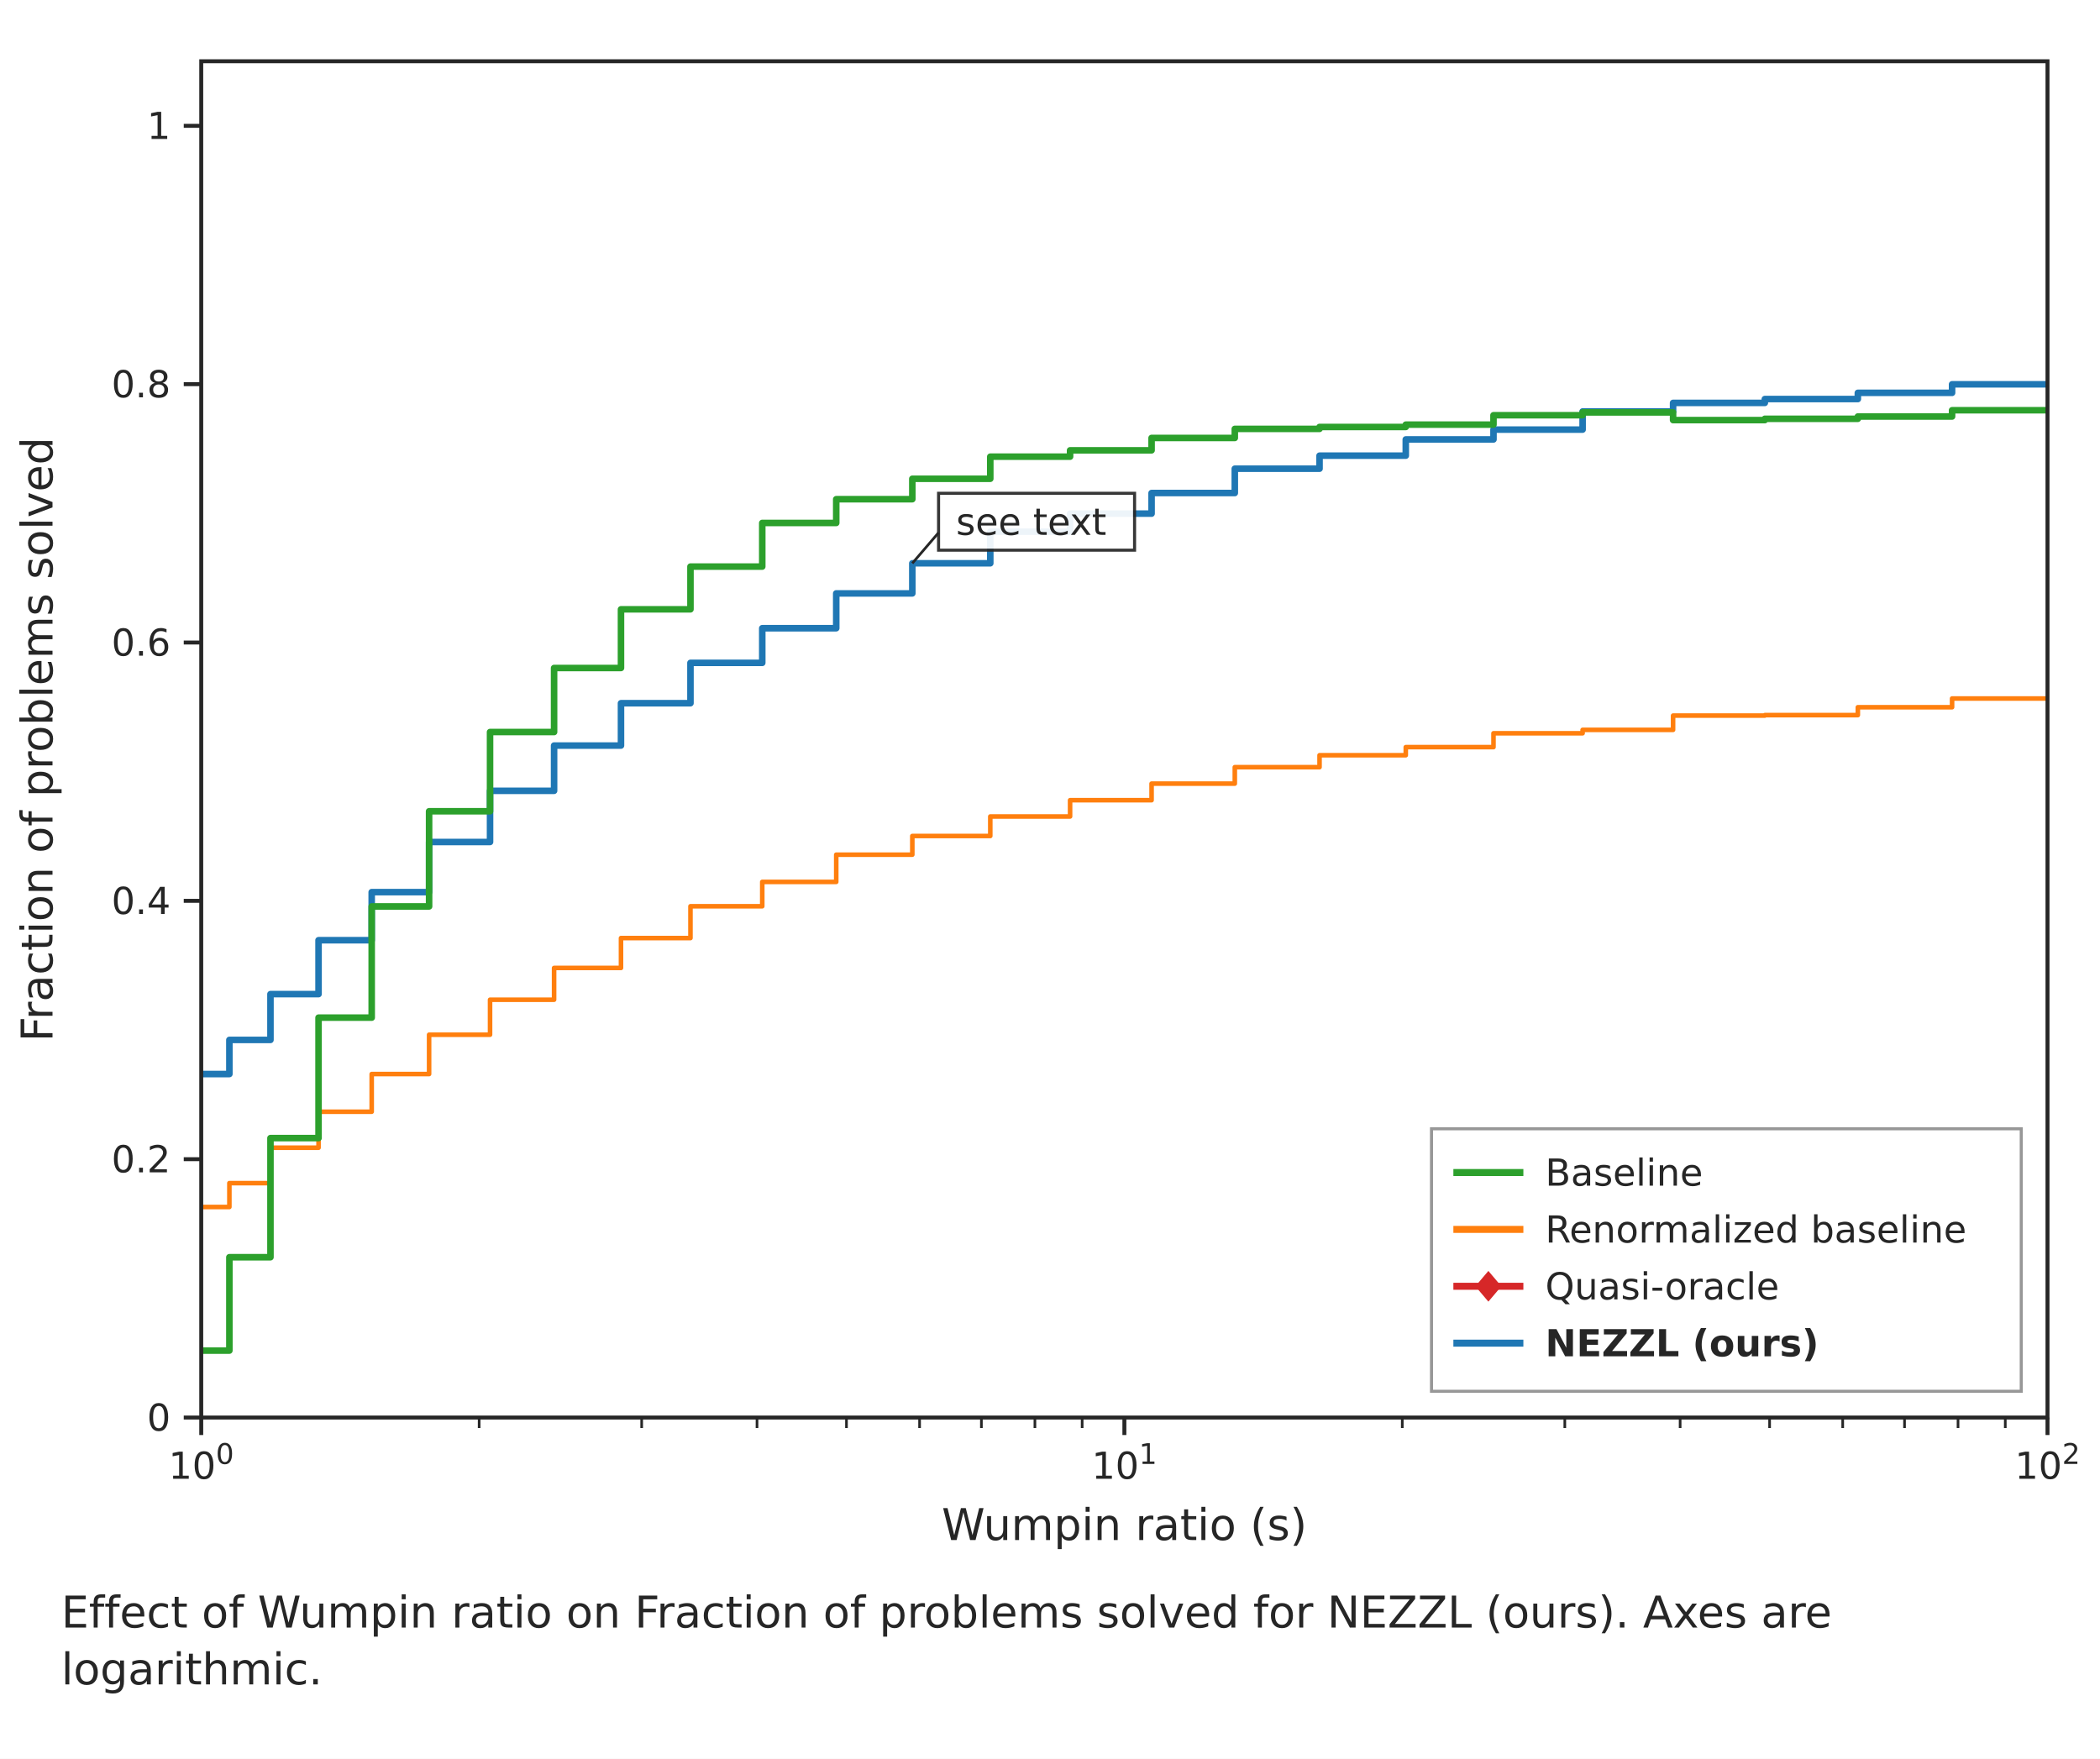
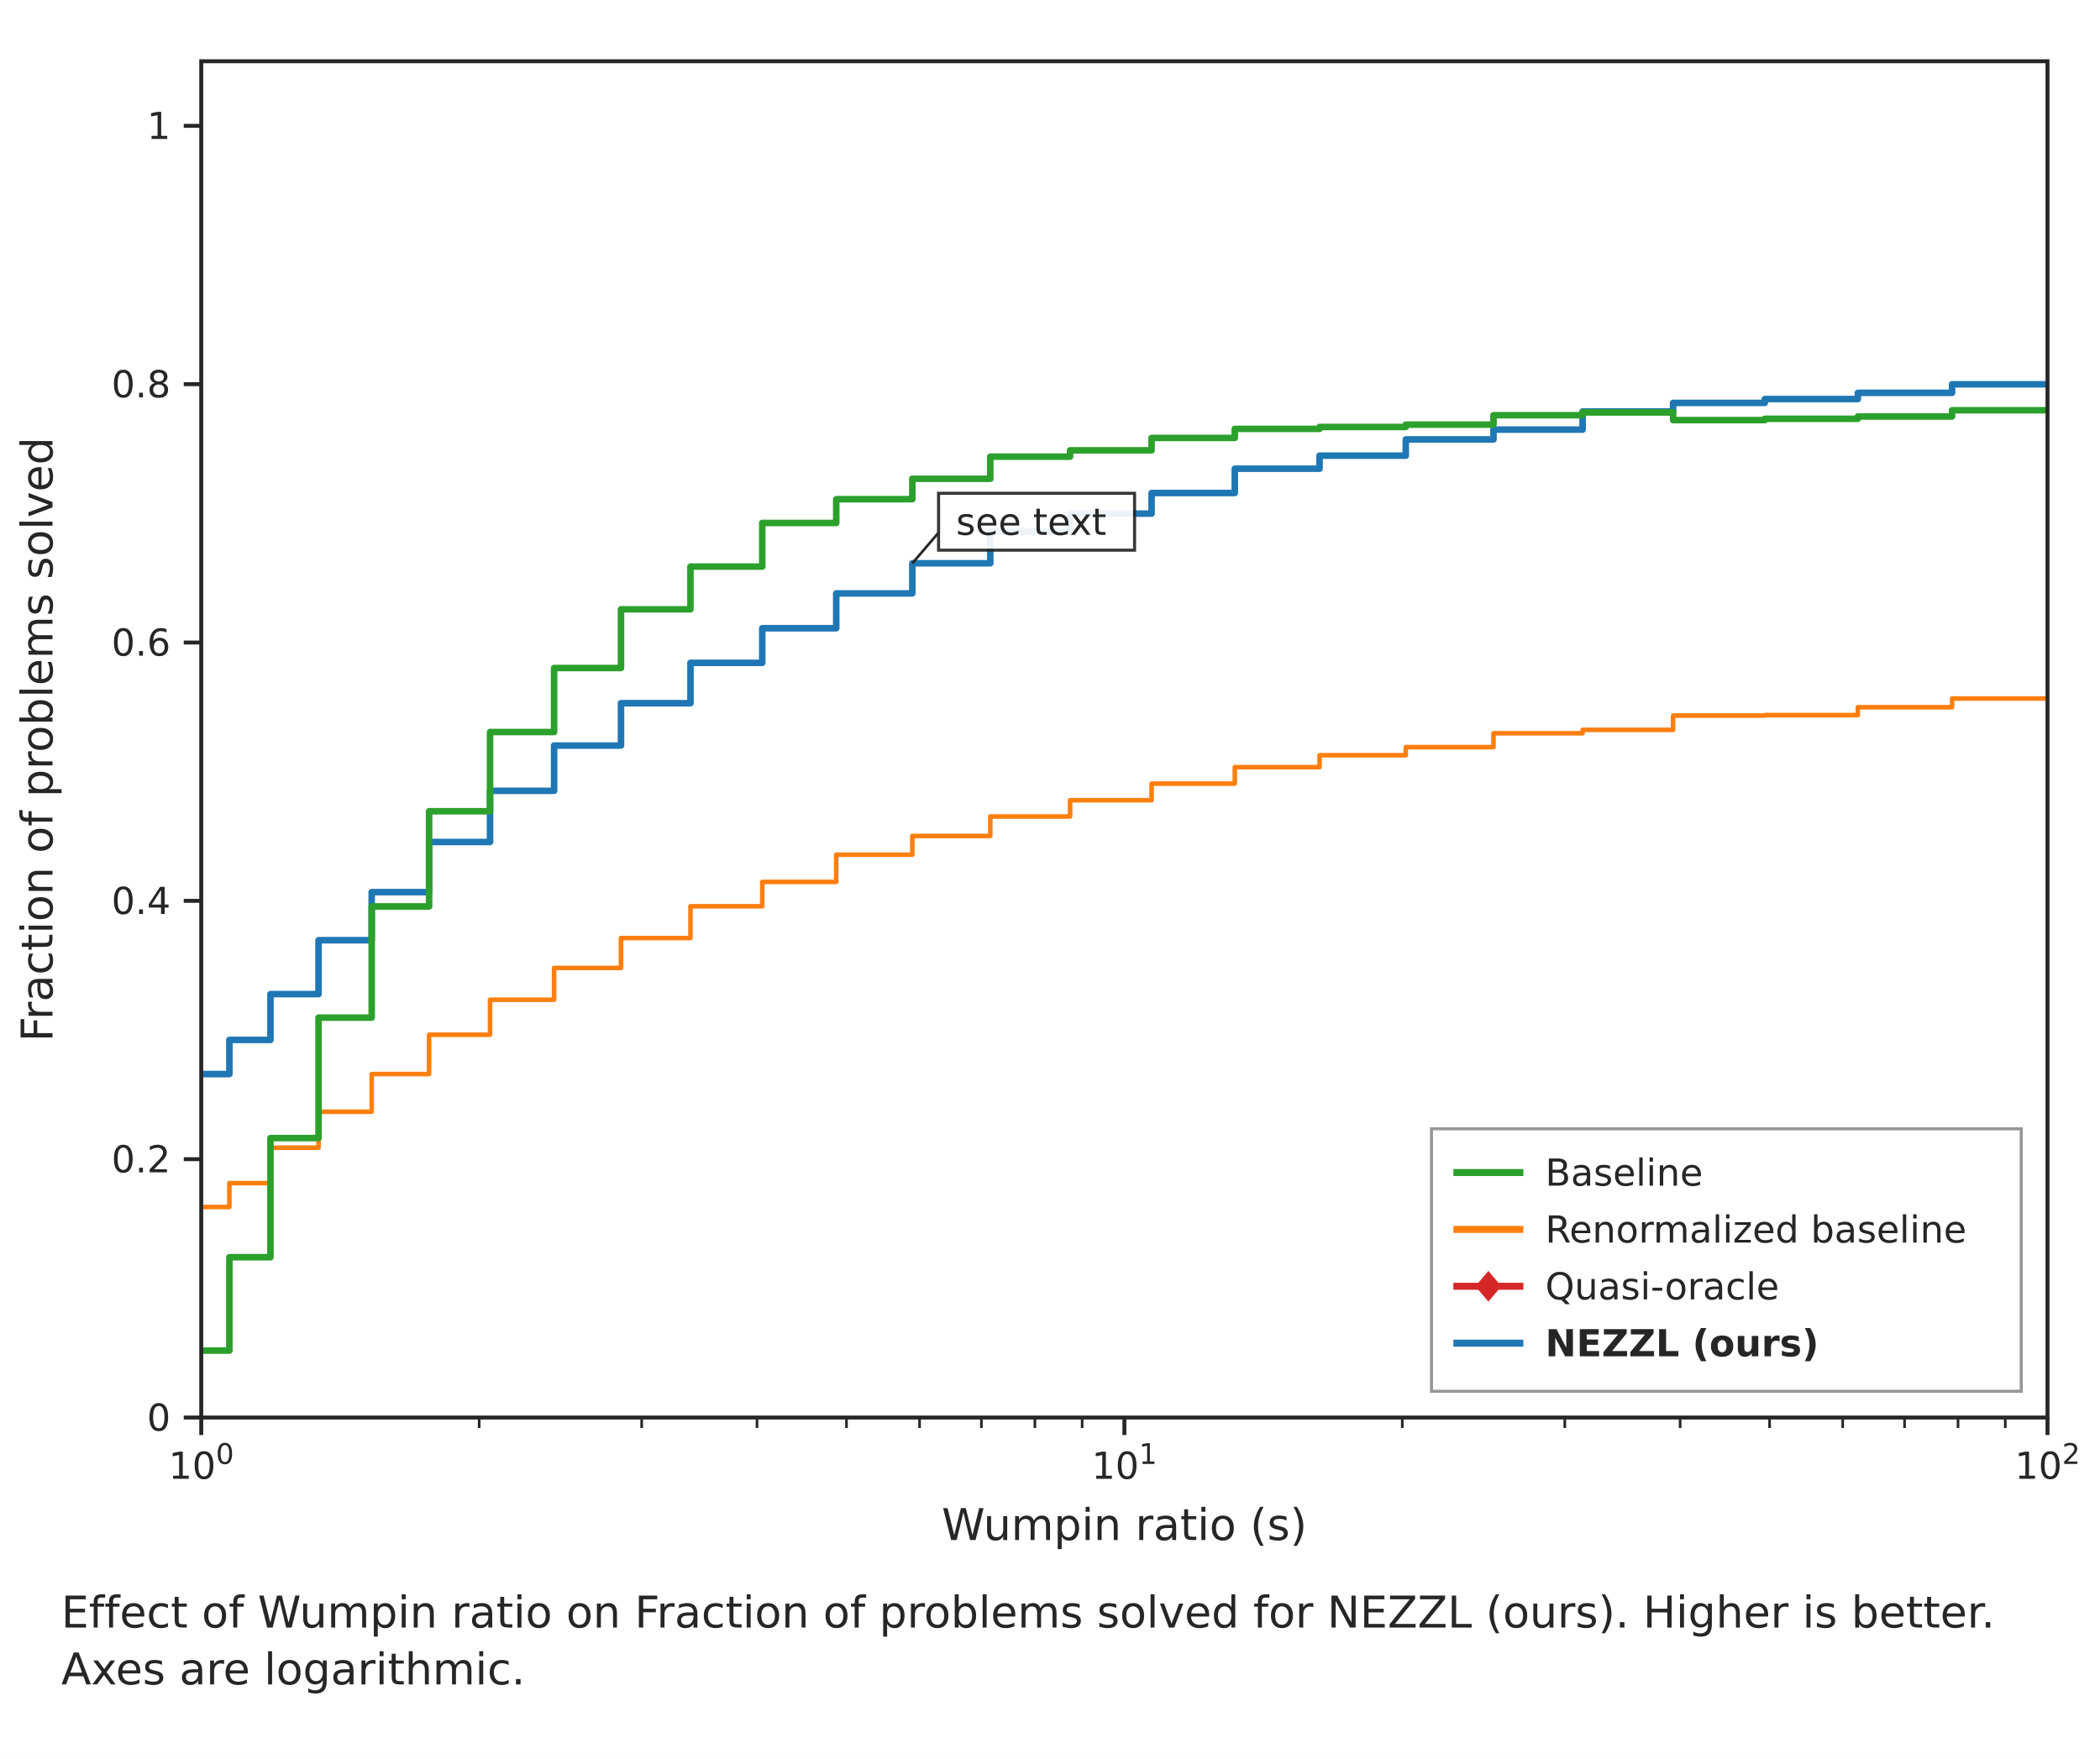
<svg xmlns="http://www.w3.org/2000/svg" viewBox="0 0 480 402" width="480" height="402" font-family="'DejaVu Sans', 'Helvetica Neue', Helvetica, Arial, sans-serif" role="img">
  <defs>
    <pattern id="hatch0" width="5" height="5" patternUnits="userSpaceOnUse" patternTransform="rotate(45)">
      <line x1="0" y1="0" x2="0" y2="5" stroke="#555555" stroke-width="1" />
    </pattern>
    <pattern id="hatch1" width="5" height="5" patternUnits="userSpaceOnUse" patternTransform="rotate(135)">
      <line x1="0" y1="0" x2="0" y2="5" stroke="#555555" stroke-width="1" />
    </pattern>
    <pattern id="hatch2" width="5" height="5" patternUnits="userSpaceOnUse" patternTransform="rotate(0)">
      <line x1="0" y1="0" x2="0" y2="5" stroke="#555555" stroke-width="1" />
    </pattern>
    <pattern id="hatch3" width="5" height="5" patternUnits="userSpaceOnUse" patternTransform="rotate(90)">
      <line x1="0" y1="0" x2="0" y2="5" stroke="#555555" stroke-width="1" />
    </pattern>
  </defs>
  <rect x="0" y="0" width="480" height="402" fill="#ffffff" />
  <g transform="translate(0,0)">
    <clipPath id="clip0">
      <rect x="46" y="14" width="422" height="310" />
    </clipPath>
    <g clip-path="url(#clip0)">
      <polyline points="46,245.49 52.43,245.49 52.43,237.69 61.82,237.69 61.82,227.22 72.81,227.22 72.81,214.9 84.96,214.9 84.96,203.91 98.08,203.91 98.08,192.45 112.01,192.45 112.01,180.75 126.65,180.75 126.65,170.41 141.94,170.41 141.94,160.73 157.82,160.73 157.82,151.51 174.23,151.51 174.23,143.59 191.14,143.59 191.14,135.63 208.53,135.63 208.53,128.75 226.35,128.75 226.35,121.53 244.59,121.53 244.59,117.4 263.22,117.4 263.22,112.69 282.24,112.69 282.24,107.13 301.61,107.13 301.61,104.15 321.32,104.15 321.32,100.44 341.37,100.44 341.37,98.19 361.74,98.19 361.74,94.05 382.42,94.05 382.42,92.09 403.39,92.09 403.39,91.21 424.65,91.21 424.65,89.79 446.19,89.79 446.19,87.84 468,87.84 468,87.47" fill="none" stroke="#1f77b4" stroke-width="1.5" stroke-linejoin="round" />
      <polyline points="46,275.88 52.43,275.88 52.43,270.42 61.82,270.42 61.82,262.33 72.81,262.33 72.81,254.1 84.96,254.1 84.96,245.49 98.08,245.49 98.08,236.5 112.01,236.5 112.01,228.5 126.65,228.5 126.65,221.24 141.94,221.24 141.94,214.41 157.82,214.41 157.82,207.14 174.23,207.14 174.23,201.57 191.14,201.57 191.14,195.35 208.53,195.35 208.53,191.08 226.35,191.08 226.35,186.62 244.59,186.62 244.59,182.9 263.22,182.9 263.22,179.11 282.24,179.11 282.24,175.35 301.61,175.35 301.61,172.62 321.32,172.62 321.32,170.77 341.37,170.77 341.37,167.6 361.74,167.6 361.74,166.82 382.42,166.82 382.42,163.56 403.39,163.56 403.39,163.45 424.65,163.45 424.65,161.65 446.19,161.65 446.19,159.65 468,159.65 468,159.49" fill="none" stroke="#ff7f0e" stroke-width="1.05" stroke-linejoin="round" />
      <polyline points="46,308.7 52.43,308.7 52.43,287.36 61.82,287.36 61.82,260.13 72.81,260.13 72.81,232.6 84.96,232.6 84.96,207.18 98.08,207.18 98.08,185.43 112.01,185.43 112.01,167.32 126.65,167.32 126.65,152.68 141.94,152.68 141.94,139.27 157.82,139.27 157.82,129.5 174.23,129.5 174.23,119.53 191.14,119.53 191.14,114.1 208.53,114.1 208.53,109.43 226.35,109.43 226.35,104.38 244.59,104.38 244.59,102.93 263.22,102.93 263.22,100.1 282.24,100.1 282.24,98.03 301.61,98.03 301.61,97.59 321.32,97.59 321.32,97.06 341.37,97.06 341.37,94.91 361.74,94.91 361.74,94.26 382.42,94.26 382.42,96.02 403.39,96.02 403.39,95.72 424.65,95.72 424.65,95.2 446.19,95.2 446.19,93.77 468,93.77 468,93.13" fill="none" stroke="#2ca02c" stroke-width="1.5" stroke-linejoin="round" />
      <rect x="214.53" y="112.75" width="44.8" height="13" fill="#ffffff" stroke="#262626" stroke-width="0.7" opacity="0.92" />
      <text x="218.53" y="122.25" font-size="8.5" text-anchor="start" fill="#262626">see text</text>
      <line x1="208.53" y1="128.75" x2="214.53" y2="121.75" stroke="#262626" stroke-width="0.6" />
    </g>
    <rect x="46" y="14" width="422" height="310" fill="none" stroke="#262626" stroke-width="0.9" />
    <line x1="46" y1="324" x2="46" y2="328" stroke="#262626" stroke-width="0.9" />
    <text x="46" y="338" font-size="8.5" fill="#262626" text-anchor="middle">10<tspan dy="-3.4" font-size="6.5">0</tspan>
    </text>
    <line x1="257" y1="324" x2="257" y2="328" stroke="#262626" stroke-width="0.9" />
    <text x="257" y="338" font-size="8.5" fill="#262626" text-anchor="middle">10<tspan dy="-3.4" font-size="6.5">1</tspan>
    </text>
    <line x1="468" y1="324" x2="468" y2="328" stroke="#262626" stroke-width="0.9" />
    <text x="468" y="338" font-size="8.5" fill="#262626" text-anchor="middle">10<tspan dy="-3.4" font-size="6.5">2</tspan>
    </text>
    <line x1="109.52" y1="324" x2="109.52" y2="326.4" stroke="#262626" stroke-width="0.6" />
    <line x1="146.67" y1="324" x2="146.67" y2="326.4" stroke="#262626" stroke-width="0.6" />
    <line x1="173.03" y1="324" x2="173.03" y2="326.4" stroke="#262626" stroke-width="0.6" />
    <line x1="193.48" y1="324" x2="193.48" y2="326.4" stroke="#262626" stroke-width="0.6" />
    <line x1="210.19" y1="324" x2="210.19" y2="326.4" stroke="#262626" stroke-width="0.6" />
    <line x1="224.32" y1="324" x2="224.32" y2="326.4" stroke="#262626" stroke-width="0.6" />
    <line x1="236.55" y1="324" x2="236.55" y2="326.4" stroke="#262626" stroke-width="0.6" />
    <line x1="247.35" y1="324" x2="247.35" y2="326.4" stroke="#262626" stroke-width="0.6" />
    <line x1="320.52" y1="324" x2="320.52" y2="326.4" stroke="#262626" stroke-width="0.6" />
    <line x1="357.67" y1="324" x2="357.67" y2="326.4" stroke="#262626" stroke-width="0.6" />
    <line x1="384.03" y1="324" x2="384.03" y2="326.4" stroke="#262626" stroke-width="0.6" />
    <line x1="404.48" y1="324" x2="404.48" y2="326.4" stroke="#262626" stroke-width="0.6" />
    <line x1="421.19" y1="324" x2="421.19" y2="326.4" stroke="#262626" stroke-width="0.6" />
    <line x1="435.32" y1="324" x2="435.32" y2="326.4" stroke="#262626" stroke-width="0.6" />
    <line x1="447.55" y1="324" x2="447.55" y2="326.4" stroke="#262626" stroke-width="0.6" />
    <line x1="458.35" y1="324" x2="458.35" y2="326.4" stroke="#262626" stroke-width="0.6" />
    <line x1="46" y1="324" x2="42" y2="324" stroke="#262626" stroke-width="0.9" />
    <text x="39" y="327" font-size="8.5" text-anchor="end" fill="#262626">0</text>
    <line x1="46" y1="264.95" x2="42" y2="264.95" stroke="#262626" stroke-width="0.9" />
    <text x="39" y="267.95" font-size="8.5" text-anchor="end" fill="#262626">0.2</text>
    <line x1="46" y1="205.9" x2="42" y2="205.9" stroke="#262626" stroke-width="0.9" />
    <text x="39" y="208.9" font-size="8.5" text-anchor="end" fill="#262626">0.4</text>
    <line x1="46" y1="146.86" x2="42" y2="146.86" stroke="#262626" stroke-width="0.9" />
    <text x="39" y="149.86" font-size="8.5" text-anchor="end" fill="#262626">0.6</text>
    <line x1="46" y1="87.81" x2="42" y2="87.81" stroke="#262626" stroke-width="0.9" />
    <text x="39" y="90.81" font-size="8.5" text-anchor="end" fill="#262626">0.8</text>
    <line x1="46" y1="28.76" x2="42" y2="28.76" stroke="#262626" stroke-width="0.9" />
    <text x="39" y="31.76" font-size="8.5" text-anchor="end" fill="#262626">1</text>
    <text x="257" y="352" font-size="10" text-anchor="middle" fill="#262626">Wumpin ratio (s)</text>
    <text x="12" y="169" font-size="10" fill="#262626" text-anchor="middle" transform="rotate(-90 12 169)">Fraction of problems solved</text>
    <rect x="327.2" y="258" width="134.8" height="60" fill="#ffffff" opacity="0.9" stroke="#8c8c8c" stroke-width="0.7" />
    <line x1="332.2" y1="268" x2="348.2" y2="268" stroke="#2ca02c" stroke-width="1.6" />
    <text x="353.2" y="271" font-size="8.5" text-anchor="start" fill="#262626">Baseline</text>
    <line x1="332.2" y1="281" x2="348.2" y2="281" stroke="#ff7f0e" stroke-width="1.6" />
    <text x="353.2" y="284" font-size="8.5" text-anchor="start" fill="#262626">Renormalized baseline</text>
    <line x1="332.2" y1="294" x2="348.2" y2="294" stroke="#d62728" stroke-width="1.6" />
    <polygon points="340.2,290.49 343.17,294 340.2,297.51 337.23,294" fill="#d62728" />
    <text x="353.2" y="297" font-size="8.5" text-anchor="start" fill="#262626">Quasi-oracle</text>
    <line x1="332.2" y1="307" x2="348.2" y2="307" stroke="#1f77b4" stroke-width="1.6" />
    <text x="353.2" y="310" font-size="8.5" text-anchor="start" fill="#262626" font-weight="600">NEZZL (ours)</text>
  </g>
-   <text x="14" y="372" font-size="10" text-anchor="start" fill="#262626">Effect of Wumpin ratio on Fraction of problems solved for NEZZL (ours). Axes are</text>
-   <text x="14" y="385" font-size="10" text-anchor="start" fill="#262626">logarithmic.</text>
+   <text x="14" y="372" font-size="10" text-anchor="start" fill="#262626">Effect of Wumpin ratio on Fraction of problems solved for NEZZL (ours). Higher is better.</text>
+   <text x="14" y="385" font-size="10" text-anchor="start" fill="#262626">Axes are logarithmic.</text>
</svg>
